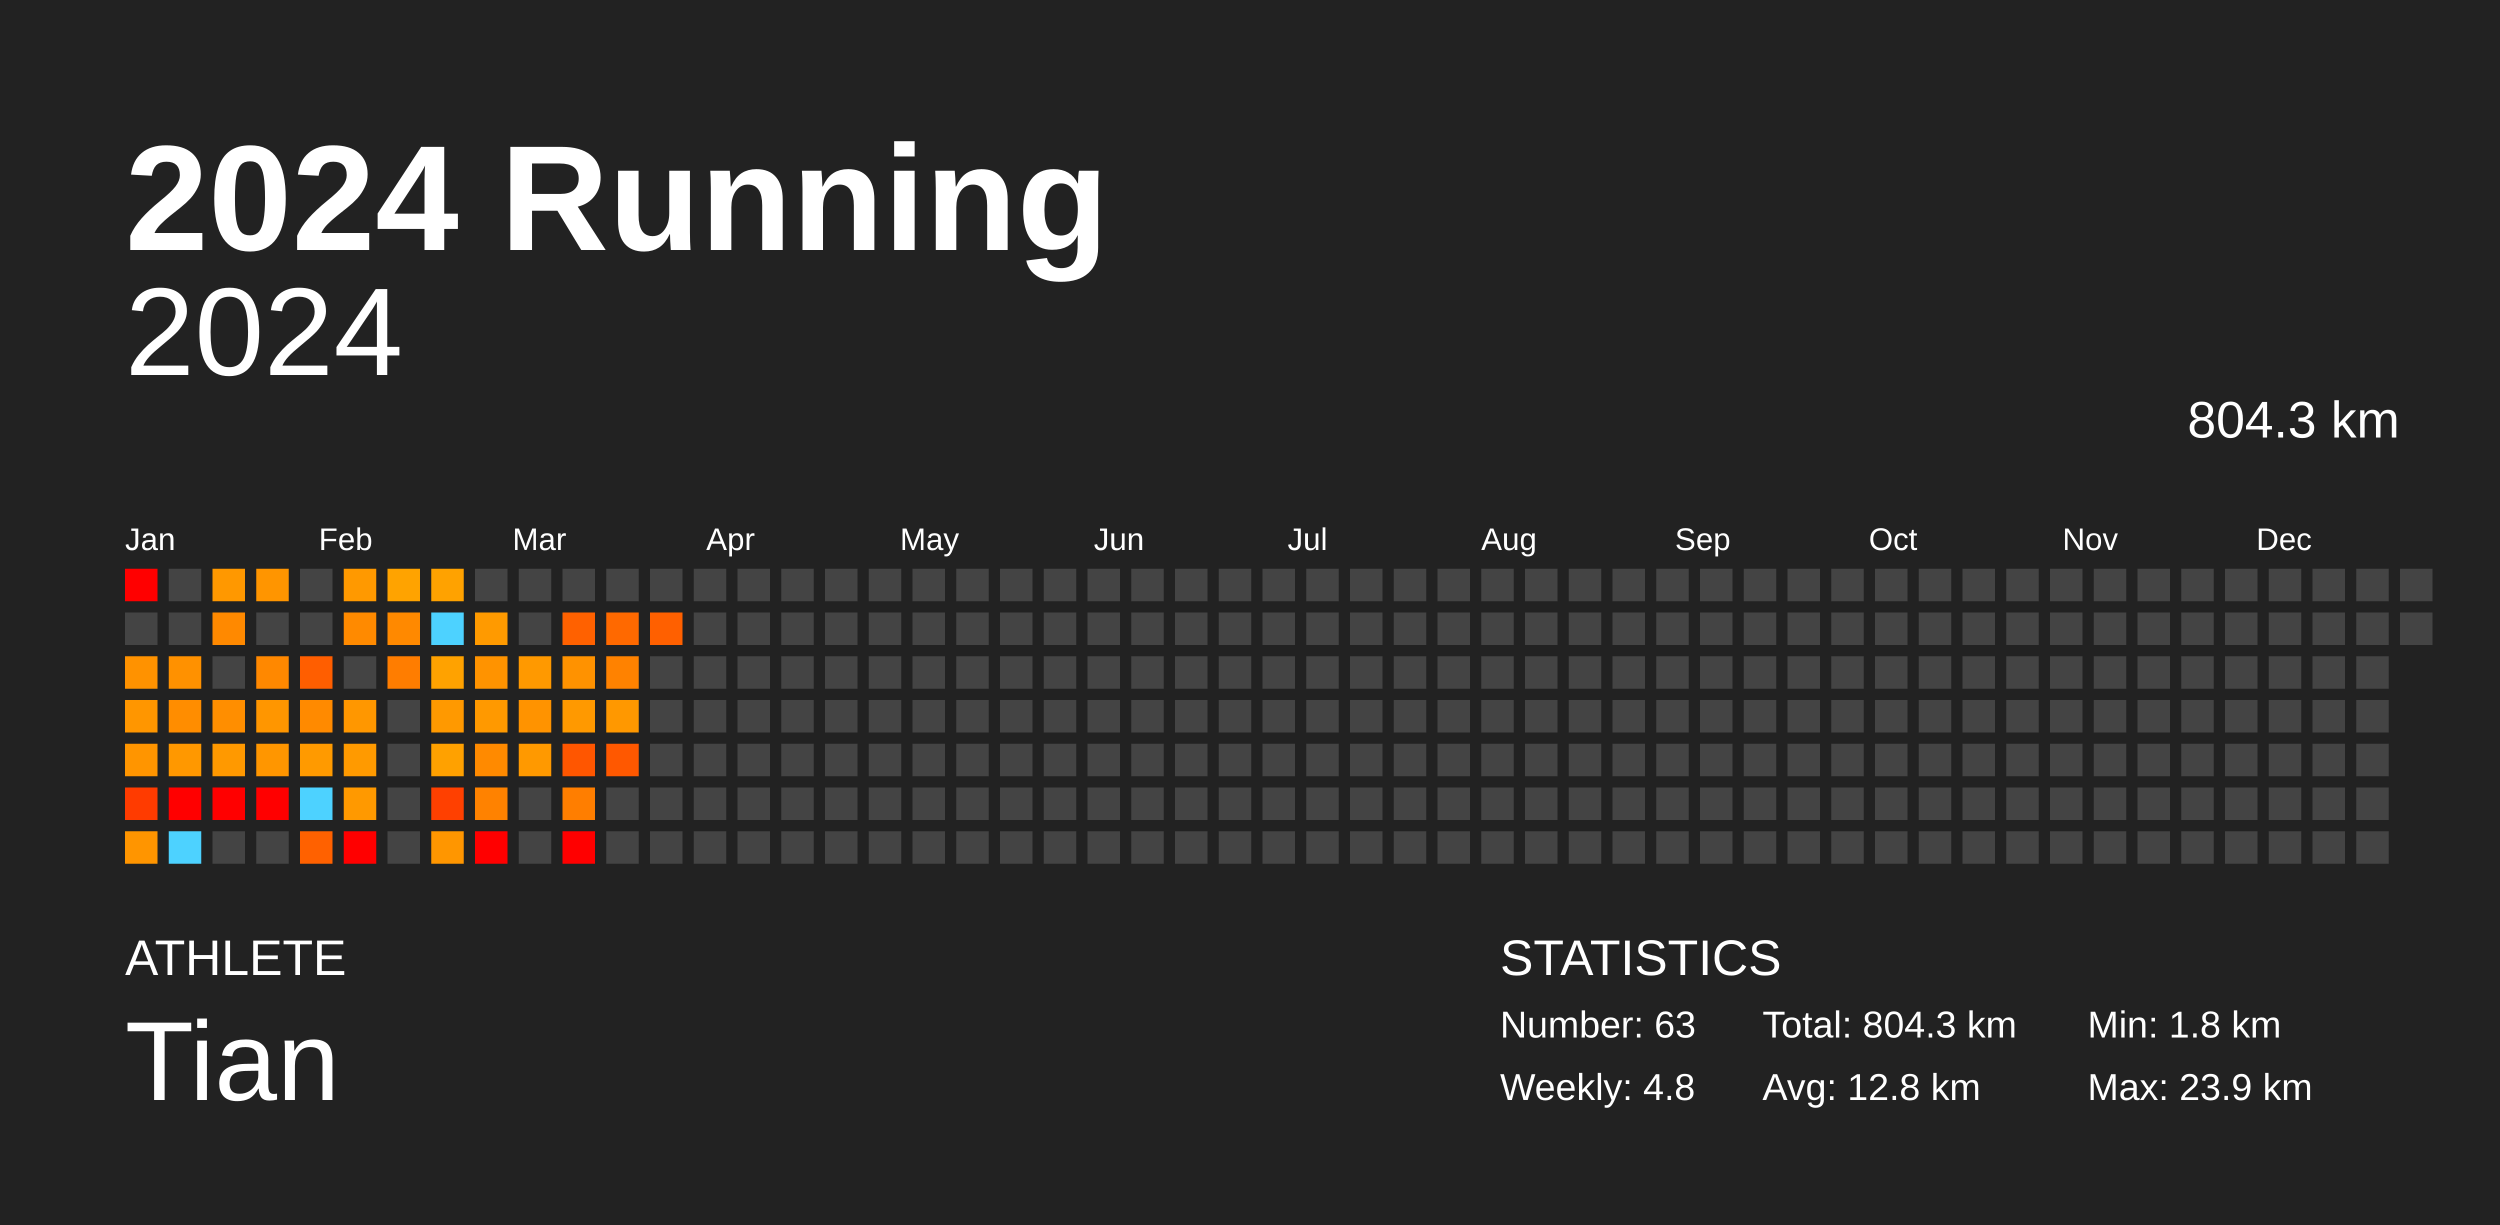
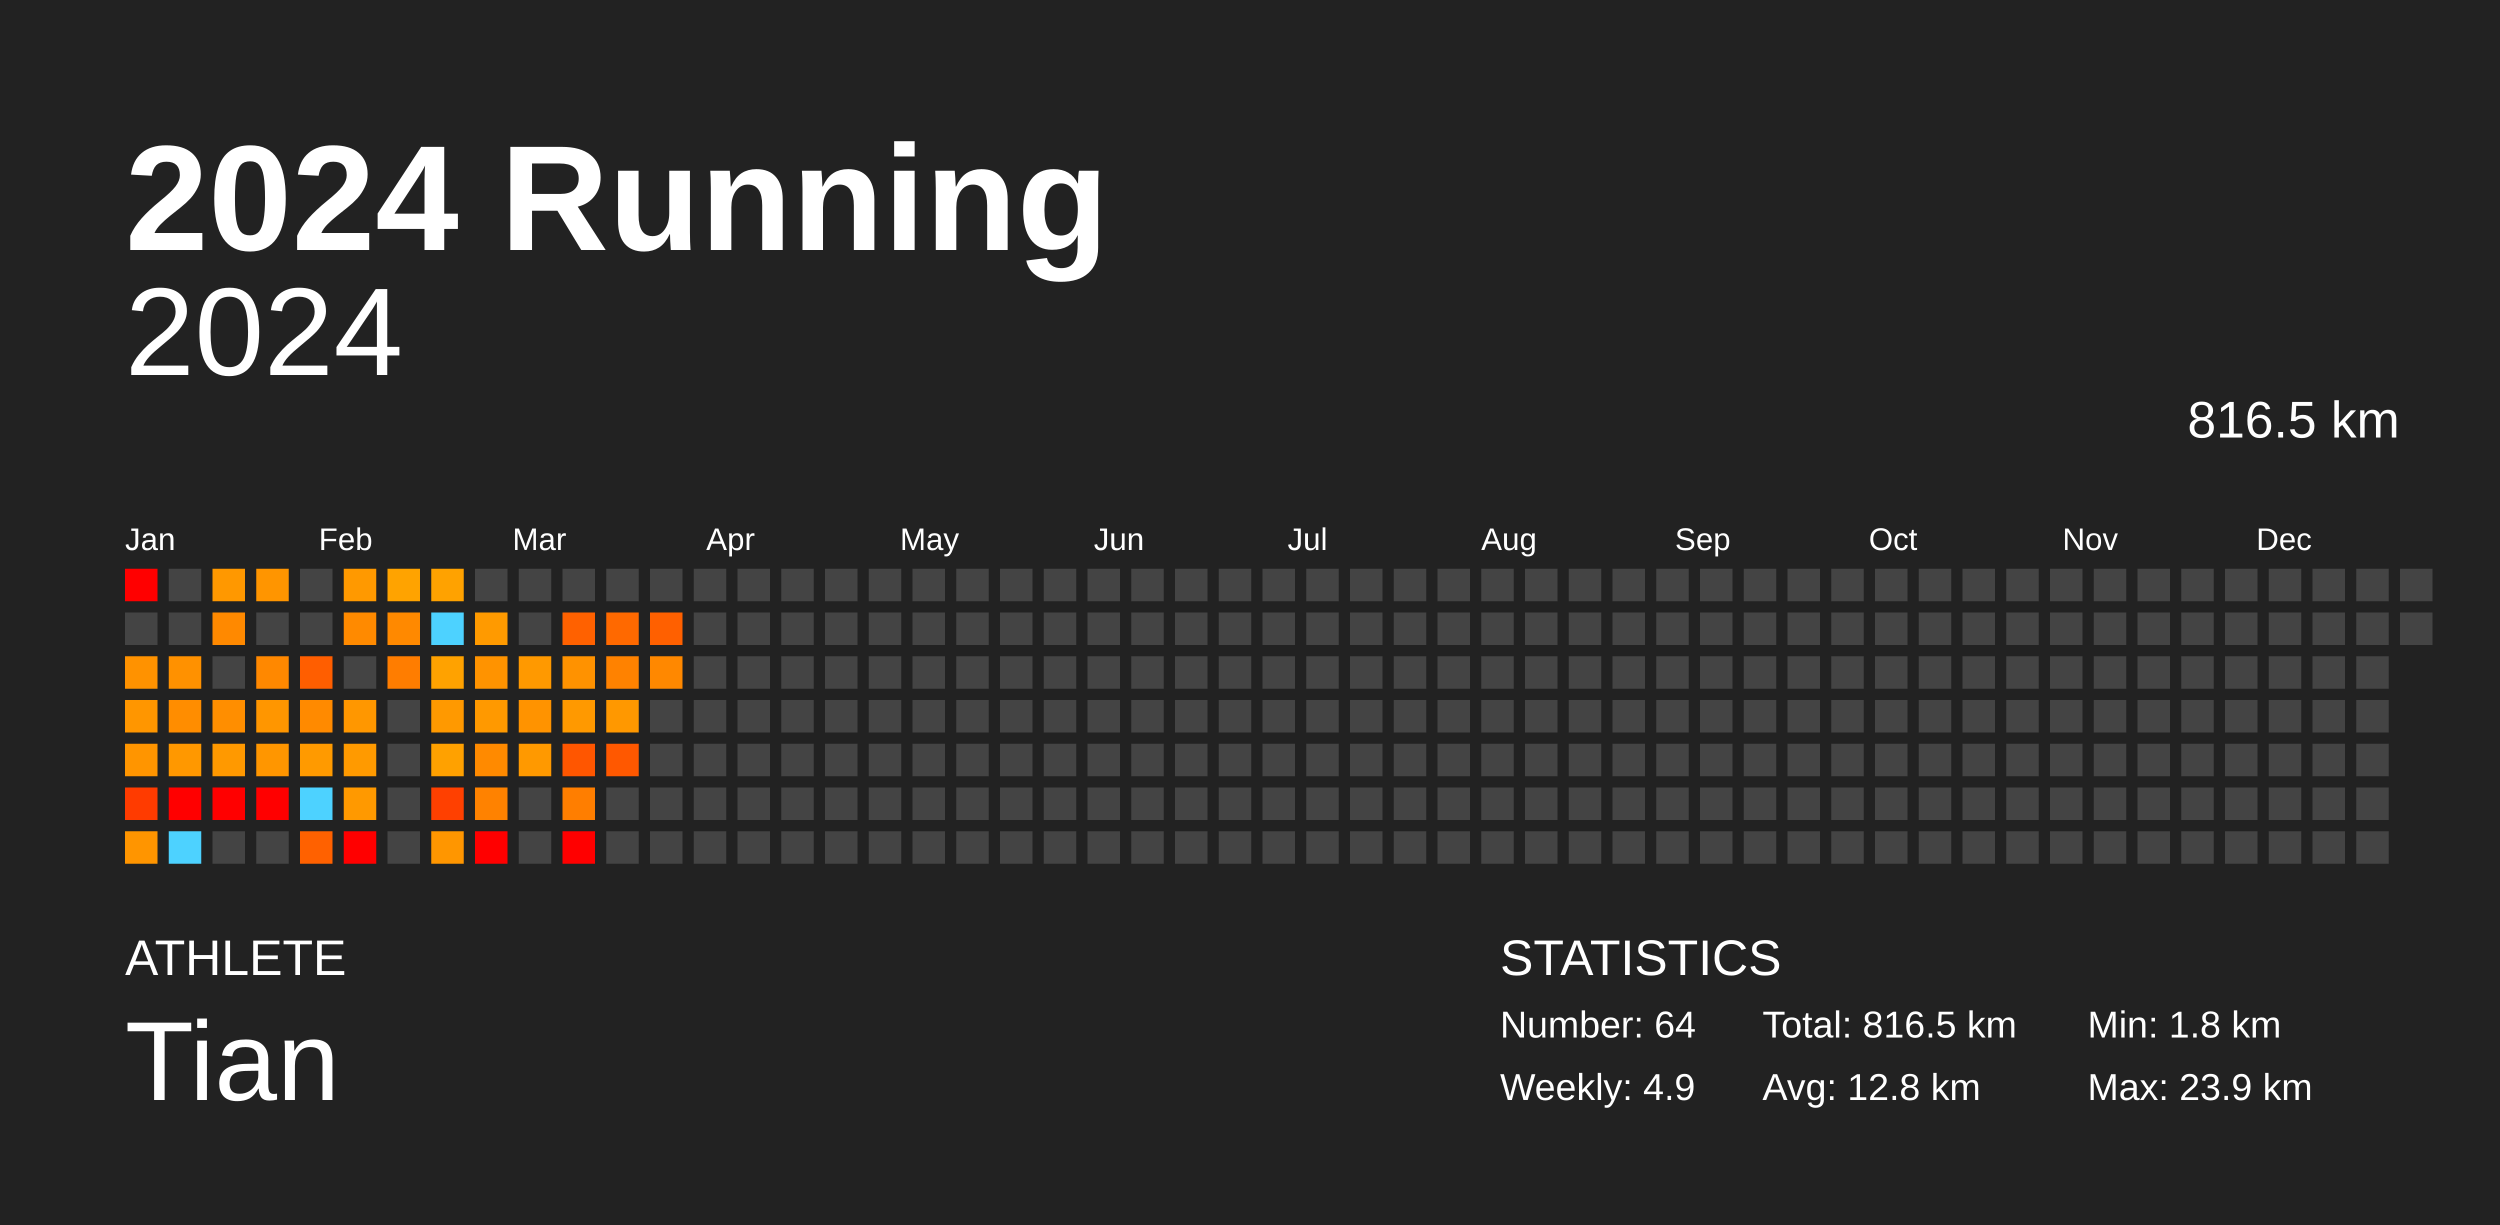
<svg xmlns="http://www.w3.org/2000/svg" baseProfile="full" height="98mm" version="1.1" viewBox="0,0,200,98" width="200mm">
  <defs />
  <rect fill="#222222" height="98" width="200" x="0" y="0" />
  <text fill="#FFFFFF" style="font-size:12px; font-family:Arial; font-weight:bold;" x="10" y="20">2024 Running</text>
  <text fill="#FFFFFF" style="font-size:4px; font-family:Arial" x="10" y="78">ATHLETE</text>
  <text fill="#FFFFFF" style="font-size:9px; font-family:Arial" x="10" y="88">Tian</text>
  <text fill="#FFFFFF" style="font-size:4px; font-family:Arial" x="120" y="78">STATISTICS</text>
-   <text fill="#FFFFFF" style="font-size:3px; font-family:Arial" x="120" y="83">Number: 63</text>
-   <text fill="#FFFFFF" style="font-size:3px; font-family:Arial" x="120" y="88">Weekly: 4.8</text>
-   <text fill="#FFFFFF" style="font-size:3px; font-family:Arial" x="141" y="83">Total: 804.3 km</text>
+   <text fill="#FFFFFF" style="font-size:3px; font-family:Arial" x="120" y="83">Number: 64</text>
+   <text fill="#FFFFFF" style="font-size:3px; font-family:Arial" x="120" y="88">Weekly: 4.9</text>
+   <text fill="#FFFFFF" style="font-size:3px; font-family:Arial" x="141" y="83">Total: 816.5 km</text>
  <text fill="#FFFFFF" style="font-size:3px; font-family:Arial" x="141" y="88">Avg: 12.8 km</text>
  <text fill="#FFFFFF" style="font-size:3px; font-family:Arial" x="167" y="83">Min: 1.8 km</text>
  <text fill="#FFFFFF" style="font-size:3px; font-family:Arial" x="167" y="88">Max: 23.9 km</text>
  <text alignment-baseline="hanging" fill="#FFFFFF" style="font-size:10.0px; font-family:Arial;" x="10" y="30">2024</text>
-   <text alignment-baseline="hanging" fill="#FFFFFF" style="font-size:4.125px; font-family:Arial;" x="175" y="35">804.3 km</text>
+   <text alignment-baseline="hanging" fill="#FFFFFF" style="font-size:4.125px; font-family:Arial;" x="175" y="35">816.5 km</text>
  <text fill="#FFFFFF" style="font-size:2.5px; font-family:Arial" x="10.0" y="44">Jan</text>
  <text fill="#FFFFFF" style="font-size:2.5px; font-family:Arial" x="25.5" y="44">Feb</text>
  <text fill="#FFFFFF" style="font-size:2.5px; font-family:Arial" x="41.0" y="44">Mar</text>
  <text fill="#FFFFFF" style="font-size:2.5px; font-family:Arial" x="56.5" y="44">Apr</text>
  <text fill="#FFFFFF" style="font-size:2.5px; font-family:Arial" x="72.0" y="44">May</text>
  <text fill="#FFFFFF" style="font-size:2.5px; font-family:Arial" x="87.5" y="44">Jun</text>
  <text fill="#FFFFFF" style="font-size:2.5px; font-family:Arial" x="103.0" y="44">Jul</text>
  <text fill="#FFFFFF" style="font-size:2.5px; font-family:Arial" x="118.5" y="44">Aug</text>
  <text fill="#FFFFFF" style="font-size:2.5px; font-family:Arial" x="134.0" y="44">Sep</text>
  <text fill="#FFFFFF" style="font-size:2.5px; font-family:Arial" x="149.5" y="44">Oct</text>
  <text fill="#FFFFFF" style="font-size:2.5px; font-family:Arial" x="165.0" y="44">Nov</text>
  <text fill="#FFFFFF" style="font-size:2.5px; font-family:Arial" x="180.5" y="44">Dec</text>
  <rect fill="red" height="2.6" width="2.6" x="10.0" y="45.5" />
  <rect fill="#444444" height="2.6" width="2.6" x="10.0" y="49.0" />
  <rect fill="#ff9200" height="2.6" width="2.6" x="10.0" y="52.5" />
  <rect fill="#ff9600" height="2.6" width="2.6" x="10.0" y="56.0" />
  <rect fill="#ff9500" height="2.6" width="2.6" x="10.0" y="59.5" />
  <rect fill="#ff3b00" height="2.6" width="2.6" x="10.0" y="63.0" />
  <rect fill="#ff9500" height="2.6" width="2.6" x="10.0" y="66.5" />
  <rect fill="#444444" height="2.6" width="2.6" x="13.5" y="45.5" />
  <rect fill="#444444" height="2.6" width="2.6" x="13.5" y="49.0" />
  <rect fill="#ff9100" height="2.6" width="2.6" x="13.5" y="52.5" />
  <rect fill="#ff8d00" height="2.6" width="2.6" x="13.5" y="56.0" />
  <rect fill="#ff9800" height="2.6" width="2.6" x="13.5" y="59.5" />
  <rect fill="red" height="2.6" width="2.6" x="13.5" y="63.0" />
  <rect fill="#4dd2ff" height="2.6" width="2.6" x="13.5" y="66.5" />
  <rect fill="#ff9800" height="2.6" width="2.6" x="17.0" y="45.5" />
  <rect fill="#ff8900" height="2.6" width="2.6" x="17.0" y="49.0" />
  <rect fill="#444444" height="2.6" width="2.6" x="17.0" y="52.5" />
  <rect fill="#ff8e00" height="2.6" width="2.6" x="17.0" y="56.0" />
  <rect fill="#ff9900" height="2.6" width="2.6" x="17.0" y="59.5" />
  <rect fill="red" height="2.6" width="2.6" x="17.0" y="63.0" />
  <rect fill="#444444" height="2.6" width="2.6" x="17.0" y="66.5" />
  <rect fill="#ff9500" height="2.6" width="2.6" x="20.5" y="45.5" />
  <rect fill="#444444" height="2.6" width="2.6" x="20.5" y="49.0" />
  <rect fill="#ff8800" height="2.6" width="2.6" x="20.5" y="52.5" />
  <rect fill="#ff9600" height="2.6" width="2.6" x="20.5" y="56.0" />
  <rect fill="#ff9600" height="2.6" width="2.6" x="20.5" y="59.5" />
  <rect fill="red" height="2.6" width="2.6" x="20.5" y="63.0" />
  <rect fill="#444444" height="2.6" width="2.6" x="20.5" y="66.5" />
  <rect fill="#444444" height="2.6" width="2.6" x="24.0" y="45.5" />
  <rect fill="#444444" height="2.6" width="2.6" x="24.0" y="49.0" />
  <rect fill="#ff5e00" height="2.6" width="2.6" x="24.0" y="52.5" />
  <rect fill="#ff8a00" height="2.6" width="2.6" x="24.0" y="56.0" />
  <rect fill="#ff9a00" height="2.6" width="2.6" x="24.0" y="59.5" />
  <rect fill="#4dd2ff" height="2.6" width="2.6" x="24.0" y="63.0" />
  <rect fill="#ff6100" height="2.6" width="2.6" x="24.0" y="66.5" />
  <rect fill="#ff9900" height="2.6" width="2.6" x="27.5" y="45.5" />
  <rect fill="#ff8a00" height="2.6" width="2.6" x="27.5" y="49.0" />
  <rect fill="#444444" height="2.6" width="2.6" x="27.5" y="52.5" />
  <rect fill="#ff9700" height="2.6" width="2.6" x="27.5" y="56.0" />
  <rect fill="#ff9a00" height="2.6" width="2.6" x="27.5" y="59.5" />
  <rect fill="#ff9900" height="2.6" width="2.6" x="27.5" y="63.0" />
  <rect fill="red" height="2.6" width="2.6" x="27.5" y="66.5" />
  <rect fill="#ffa300" height="2.6" width="2.6" x="31.0" y="45.5" />
  <rect fill="#ff8900" height="2.6" width="2.6" x="31.0" y="49.0" />
  <rect fill="#ff7d00" height="2.6" width="2.6" x="31.0" y="52.5" />
  <rect fill="#444444" height="2.6" width="2.6" x="31.0" y="56.0" />
  <rect fill="#444444" height="2.6" width="2.6" x="31.0" y="59.5" />
  <rect fill="#444444" height="2.6" width="2.6" x="31.0" y="63.0" />
  <rect fill="#444444" height="2.6" width="2.6" x="31.0" y="66.5" />
  <rect fill="#ffa200" height="2.6" width="2.6" x="34.5" y="45.5" />
  <rect fill="#4dd2ff" height="2.6" width="2.6" x="34.5" y="49.0" />
  <rect fill="#ffa200" height="2.6" width="2.6" x="34.5" y="52.5" />
  <rect fill="#ff9900" height="2.6" width="2.6" x="34.5" y="56.0" />
  <rect fill="#ffa100" height="2.6" width="2.6" x="34.5" y="59.5" />
  <rect fill="#ff4000" height="2.6" width="2.6" x="34.5" y="63.0" />
  <rect fill="#ff9600" height="2.6" width="2.6" x="34.5" y="66.5" />
  <rect fill="#444444" height="2.6" width="2.6" x="38.0" y="45.5" />
  <rect fill="#ff9a00" height="2.6" width="2.6" x="38.0" y="49.0" />
  <rect fill="#ff9300" height="2.6" width="2.6" x="38.0" y="52.5" />
  <rect fill="#ff9900" height="2.6" width="2.6" x="38.0" y="56.0" />
  <rect fill="#ff8a00" height="2.6" width="2.6" x="38.0" y="59.5" />
  <rect fill="#ff8200" height="2.6" width="2.6" x="38.0" y="63.0" />
  <rect fill="red" height="2.6" width="2.6" x="38.0" y="66.5" />
  <rect fill="#444444" height="2.6" width="2.6" x="41.5" y="45.5" />
  <rect fill="#444444" height="2.6" width="2.6" x="41.5" y="49.0" />
  <rect fill="#ff9900" height="2.6" width="2.6" x="41.5" y="52.5" />
  <rect fill="#ff9300" height="2.6" width="2.6" x="41.5" y="56.0" />
  <rect fill="#ff9900" height="2.6" width="2.6" x="41.5" y="59.5" />
  <rect fill="#444444" height="2.6" width="2.6" x="41.5" y="63.0" />
  <rect fill="#444444" height="2.6" width="2.6" x="41.5" y="66.5" />
  <rect fill="#444444" height="2.6" width="2.6" x="45.0" y="45.5" />
  <rect fill="#ff6100" height="2.6" width="2.6" x="45.0" y="49.0" />
  <rect fill="#ff9200" height="2.6" width="2.6" x="45.0" y="52.5" />
  <rect fill="#ff9900" height="2.6" width="2.6" x="45.0" y="56.0" />
  <rect fill="#ff5600" height="2.6" width="2.6" x="45.0" y="59.5" />
  <rect fill="#ff7e00" height="2.6" width="2.6" x="45.0" y="63.0" />
  <rect fill="red" height="2.6" width="2.6" x="45.0" y="66.5" />
  <rect fill="#444444" height="2.6" width="2.6" x="48.5" y="45.5" />
  <rect fill="#ff6900" height="2.6" width="2.6" x="48.5" y="49.0" />
  <rect fill="#ff8200" height="2.6" width="2.6" x="48.5" y="52.5" />
  <rect fill="#ff9800" height="2.6" width="2.6" x="48.5" y="56.0" />
  <rect fill="#ff5800" height="2.6" width="2.6" x="48.5" y="59.5" />
  <rect fill="#444444" height="2.6" width="2.6" x="48.5" y="63.0" />
  <rect fill="#444444" height="2.6" width="2.6" x="48.5" y="66.5" />
  <rect fill="#444444" height="2.6" width="2.6" x="52.0" y="45.5" />
  <rect fill="#ff6000" height="2.6" width="2.6" x="52.0" y="49.0" />
-   <rect fill="#444444" height="2.6" width="2.6" x="52.0" y="52.5" />
+   <rect fill="#ff8800" height="2.6" width="2.6" x="52.0" y="52.5" />
  <rect fill="#444444" height="2.6" width="2.6" x="52.0" y="56.0" />
  <rect fill="#444444" height="2.6" width="2.6" x="52.0" y="59.5" />
  <rect fill="#444444" height="2.6" width="2.6" x="52.0" y="63.0" />
  <rect fill="#444444" height="2.6" width="2.6" x="52.0" y="66.5" />
  <rect fill="#444444" height="2.6" width="2.6" x="55.5" y="45.5" />
  <rect fill="#444444" height="2.6" width="2.6" x="55.5" y="49.0" />
  <rect fill="#444444" height="2.6" width="2.6" x="55.5" y="52.5" />
  <rect fill="#444444" height="2.6" width="2.6" x="55.5" y="56.0" />
  <rect fill="#444444" height="2.6" width="2.6" x="55.5" y="59.5" />
  <rect fill="#444444" height="2.6" width="2.6" x="55.5" y="63.0" />
  <rect fill="#444444" height="2.6" width="2.6" x="55.5" y="66.5" />
  <rect fill="#444444" height="2.6" width="2.6" x="59.0" y="45.5" />
  <rect fill="#444444" height="2.6" width="2.6" x="59.0" y="49.0" />
  <rect fill="#444444" height="2.6" width="2.6" x="59.0" y="52.5" />
  <rect fill="#444444" height="2.6" width="2.6" x="59.0" y="56.0" />
  <rect fill="#444444" height="2.6" width="2.6" x="59.0" y="59.5" />
  <rect fill="#444444" height="2.6" width="2.6" x="59.0" y="63.0" />
  <rect fill="#444444" height="2.6" width="2.6" x="59.0" y="66.5" />
  <rect fill="#444444" height="2.6" width="2.6" x="62.5" y="45.5" />
  <rect fill="#444444" height="2.6" width="2.6" x="62.5" y="49.0" />
  <rect fill="#444444" height="2.6" width="2.6" x="62.5" y="52.5" />
  <rect fill="#444444" height="2.6" width="2.6" x="62.5" y="56.0" />
  <rect fill="#444444" height="2.6" width="2.6" x="62.5" y="59.5" />
  <rect fill="#444444" height="2.6" width="2.6" x="62.5" y="63.0" />
  <rect fill="#444444" height="2.6" width="2.6" x="62.5" y="66.5" />
  <rect fill="#444444" height="2.6" width="2.6" x="66.0" y="45.5" />
  <rect fill="#444444" height="2.6" width="2.6" x="66.0" y="49.0" />
  <rect fill="#444444" height="2.6" width="2.6" x="66.0" y="52.5" />
  <rect fill="#444444" height="2.6" width="2.6" x="66.0" y="56.0" />
  <rect fill="#444444" height="2.6" width="2.6" x="66.0" y="59.5" />
  <rect fill="#444444" height="2.6" width="2.6" x="66.0" y="63.0" />
  <rect fill="#444444" height="2.6" width="2.6" x="66.0" y="66.5" />
  <rect fill="#444444" height="2.6" width="2.6" x="69.5" y="45.5" />
  <rect fill="#444444" height="2.6" width="2.6" x="69.5" y="49.0" />
  <rect fill="#444444" height="2.6" width="2.6" x="69.5" y="52.5" />
  <rect fill="#444444" height="2.6" width="2.6" x="69.5" y="56.0" />
  <rect fill="#444444" height="2.6" width="2.6" x="69.5" y="59.5" />
  <rect fill="#444444" height="2.6" width="2.6" x="69.5" y="63.0" />
  <rect fill="#444444" height="2.6" width="2.6" x="69.5" y="66.5" />
  <rect fill="#444444" height="2.6" width="2.6" x="73.0" y="45.5" />
  <rect fill="#444444" height="2.6" width="2.6" x="73.0" y="49.0" />
  <rect fill="#444444" height="2.6" width="2.6" x="73.0" y="52.5" />
  <rect fill="#444444" height="2.6" width="2.6" x="73.0" y="56.0" />
  <rect fill="#444444" height="2.6" width="2.6" x="73.0" y="59.5" />
  <rect fill="#444444" height="2.6" width="2.6" x="73.0" y="63.0" />
  <rect fill="#444444" height="2.6" width="2.6" x="73.0" y="66.5" />
  <rect fill="#444444" height="2.6" width="2.6" x="76.5" y="45.5" />
  <rect fill="#444444" height="2.6" width="2.6" x="76.5" y="49.0" />
  <rect fill="#444444" height="2.6" width="2.6" x="76.5" y="52.5" />
  <rect fill="#444444" height="2.6" width="2.6" x="76.5" y="56.0" />
  <rect fill="#444444" height="2.6" width="2.6" x="76.5" y="59.5" />
  <rect fill="#444444" height="2.6" width="2.6" x="76.5" y="63.0" />
  <rect fill="#444444" height="2.6" width="2.6" x="76.5" y="66.5" />
  <rect fill="#444444" height="2.6" width="2.6" x="80.0" y="45.5" />
  <rect fill="#444444" height="2.6" width="2.6" x="80.0" y="49.0" />
  <rect fill="#444444" height="2.6" width="2.6" x="80.0" y="52.5" />
  <rect fill="#444444" height="2.6" width="2.6" x="80.0" y="56.0" />
  <rect fill="#444444" height="2.6" width="2.6" x="80.0" y="59.5" />
  <rect fill="#444444" height="2.6" width="2.6" x="80.0" y="63.0" />
  <rect fill="#444444" height="2.6" width="2.6" x="80.0" y="66.5" />
  <rect fill="#444444" height="2.6" width="2.6" x="83.5" y="45.5" />
  <rect fill="#444444" height="2.6" width="2.6" x="83.5" y="49.0" />
  <rect fill="#444444" height="2.6" width="2.6" x="83.5" y="52.5" />
  <rect fill="#444444" height="2.6" width="2.6" x="83.5" y="56.0" />
  <rect fill="#444444" height="2.6" width="2.6" x="83.5" y="59.5" />
  <rect fill="#444444" height="2.6" width="2.6" x="83.5" y="63.0" />
  <rect fill="#444444" height="2.6" width="2.6" x="83.5" y="66.5" />
  <rect fill="#444444" height="2.6" width="2.6" x="87.0" y="45.5" />
  <rect fill="#444444" height="2.6" width="2.6" x="87.0" y="49.0" />
  <rect fill="#444444" height="2.6" width="2.6" x="87.0" y="52.5" />
  <rect fill="#444444" height="2.6" width="2.6" x="87.0" y="56.0" />
  <rect fill="#444444" height="2.6" width="2.6" x="87.0" y="59.5" />
  <rect fill="#444444" height="2.6" width="2.6" x="87.0" y="63.0" />
  <rect fill="#444444" height="2.6" width="2.6" x="87.0" y="66.5" />
  <rect fill="#444444" height="2.6" width="2.6" x="90.5" y="45.5" />
  <rect fill="#444444" height="2.6" width="2.6" x="90.5" y="49.0" />
  <rect fill="#444444" height="2.6" width="2.6" x="90.5" y="52.5" />
  <rect fill="#444444" height="2.6" width="2.6" x="90.5" y="56.0" />
  <rect fill="#444444" height="2.6" width="2.6" x="90.5" y="59.5" />
  <rect fill="#444444" height="2.6" width="2.6" x="90.5" y="63.0" />
  <rect fill="#444444" height="2.6" width="2.6" x="90.5" y="66.5" />
  <rect fill="#444444" height="2.6" width="2.6" x="94.0" y="45.5" />
  <rect fill="#444444" height="2.6" width="2.6" x="94.0" y="49.0" />
  <rect fill="#444444" height="2.6" width="2.6" x="94.0" y="52.5" />
  <rect fill="#444444" height="2.6" width="2.6" x="94.0" y="56.0" />
  <rect fill="#444444" height="2.6" width="2.6" x="94.0" y="59.5" />
  <rect fill="#444444" height="2.6" width="2.6" x="94.0" y="63.0" />
  <rect fill="#444444" height="2.6" width="2.6" x="94.0" y="66.5" />
  <rect fill="#444444" height="2.6" width="2.6" x="97.5" y="45.5" />
  <rect fill="#444444" height="2.6" width="2.6" x="97.5" y="49.0" />
  <rect fill="#444444" height="2.6" width="2.6" x="97.5" y="52.5" />
  <rect fill="#444444" height="2.6" width="2.6" x="97.5" y="56.0" />
  <rect fill="#444444" height="2.6" width="2.6" x="97.5" y="59.5" />
  <rect fill="#444444" height="2.6" width="2.6" x="97.5" y="63.0" />
  <rect fill="#444444" height="2.6" width="2.6" x="97.5" y="66.5" />
  <rect fill="#444444" height="2.6" width="2.6" x="101.0" y="45.5" />
  <rect fill="#444444" height="2.6" width="2.6" x="101.0" y="49.0" />
  <rect fill="#444444" height="2.6" width="2.6" x="101.0" y="52.5" />
  <rect fill="#444444" height="2.6" width="2.6" x="101.0" y="56.0" />
  <rect fill="#444444" height="2.6" width="2.6" x="101.0" y="59.5" />
  <rect fill="#444444" height="2.6" width="2.6" x="101.0" y="63.0" />
  <rect fill="#444444" height="2.6" width="2.6" x="101.0" y="66.5" />
  <rect fill="#444444" height="2.6" width="2.6" x="104.5" y="45.5" />
  <rect fill="#444444" height="2.6" width="2.6" x="104.5" y="49.0" />
  <rect fill="#444444" height="2.6" width="2.6" x="104.5" y="52.5" />
  <rect fill="#444444" height="2.6" width="2.6" x="104.5" y="56.0" />
  <rect fill="#444444" height="2.6" width="2.6" x="104.5" y="59.5" />
  <rect fill="#444444" height="2.6" width="2.6" x="104.5" y="63.0" />
  <rect fill="#444444" height="2.6" width="2.6" x="104.5" y="66.5" />
  <rect fill="#444444" height="2.6" width="2.6" x="108.0" y="45.5" />
  <rect fill="#444444" height="2.6" width="2.6" x="108.0" y="49.0" />
  <rect fill="#444444" height="2.6" width="2.6" x="108.0" y="52.5" />
  <rect fill="#444444" height="2.6" width="2.6" x="108.0" y="56.0" />
  <rect fill="#444444" height="2.6" width="2.6" x="108.0" y="59.5" />
  <rect fill="#444444" height="2.6" width="2.6" x="108.0" y="63.0" />
  <rect fill="#444444" height="2.6" width="2.6" x="108.0" y="66.5" />
  <rect fill="#444444" height="2.6" width="2.6" x="111.5" y="45.5" />
  <rect fill="#444444" height="2.6" width="2.6" x="111.5" y="49.0" />
  <rect fill="#444444" height="2.6" width="2.6" x="111.5" y="52.5" />
  <rect fill="#444444" height="2.6" width="2.6" x="111.5" y="56.0" />
  <rect fill="#444444" height="2.6" width="2.6" x="111.5" y="59.5" />
  <rect fill="#444444" height="2.6" width="2.6" x="111.5" y="63.0" />
  <rect fill="#444444" height="2.6" width="2.6" x="111.5" y="66.5" />
  <rect fill="#444444" height="2.6" width="2.6" x="115.0" y="45.5" />
  <rect fill="#444444" height="2.6" width="2.6" x="115.0" y="49.0" />
  <rect fill="#444444" height="2.6" width="2.6" x="115.0" y="52.5" />
  <rect fill="#444444" height="2.6" width="2.6" x="115.0" y="56.0" />
  <rect fill="#444444" height="2.6" width="2.6" x="115.0" y="59.5" />
  <rect fill="#444444" height="2.6" width="2.6" x="115.0" y="63.0" />
  <rect fill="#444444" height="2.6" width="2.6" x="115.0" y="66.5" />
  <rect fill="#444444" height="2.6" width="2.6" x="118.5" y="45.5" />
  <rect fill="#444444" height="2.6" width="2.6" x="118.5" y="49.0" />
  <rect fill="#444444" height="2.6" width="2.6" x="118.5" y="52.5" />
  <rect fill="#444444" height="2.6" width="2.6" x="118.5" y="56.0" />
  <rect fill="#444444" height="2.6" width="2.6" x="118.5" y="59.5" />
  <rect fill="#444444" height="2.6" width="2.6" x="118.5" y="63.0" />
  <rect fill="#444444" height="2.6" width="2.6" x="118.5" y="66.5" />
  <rect fill="#444444" height="2.6" width="2.6" x="122.0" y="45.5" />
  <rect fill="#444444" height="2.6" width="2.6" x="122.0" y="49.0" />
  <rect fill="#444444" height="2.6" width="2.6" x="122.0" y="52.5" />
  <rect fill="#444444" height="2.6" width="2.6" x="122.0" y="56.0" />
  <rect fill="#444444" height="2.6" width="2.6" x="122.0" y="59.5" />
  <rect fill="#444444" height="2.6" width="2.6" x="122.0" y="63.0" />
  <rect fill="#444444" height="2.6" width="2.6" x="122.0" y="66.5" />
  <rect fill="#444444" height="2.6" width="2.6" x="125.5" y="45.5" />
  <rect fill="#444444" height="2.6" width="2.6" x="125.5" y="49.0" />
  <rect fill="#444444" height="2.6" width="2.6" x="125.5" y="52.5" />
  <rect fill="#444444" height="2.6" width="2.6" x="125.5" y="56.0" />
  <rect fill="#444444" height="2.6" width="2.6" x="125.5" y="59.5" />
  <rect fill="#444444" height="2.6" width="2.6" x="125.5" y="63.0" />
  <rect fill="#444444" height="2.6" width="2.6" x="125.5" y="66.5" />
  <rect fill="#444444" height="2.6" width="2.6" x="129.0" y="45.5" />
  <rect fill="#444444" height="2.6" width="2.6" x="129.0" y="49.0" />
  <rect fill="#444444" height="2.6" width="2.6" x="129.0" y="52.5" />
  <rect fill="#444444" height="2.6" width="2.6" x="129.0" y="56.0" />
  <rect fill="#444444" height="2.6" width="2.6" x="129.0" y="59.5" />
  <rect fill="#444444" height="2.6" width="2.6" x="129.0" y="63.0" />
  <rect fill="#444444" height="2.6" width="2.6" x="129.0" y="66.5" />
  <rect fill="#444444" height="2.6" width="2.6" x="132.5" y="45.5" />
  <rect fill="#444444" height="2.6" width="2.6" x="132.5" y="49.0" />
  <rect fill="#444444" height="2.6" width="2.6" x="132.5" y="52.5" />
  <rect fill="#444444" height="2.6" width="2.6" x="132.5" y="56.0" />
  <rect fill="#444444" height="2.6" width="2.6" x="132.5" y="59.5" />
  <rect fill="#444444" height="2.6" width="2.6" x="132.5" y="63.0" />
  <rect fill="#444444" height="2.6" width="2.6" x="132.5" y="66.5" />
  <rect fill="#444444" height="2.6" width="2.6" x="136.0" y="45.5" />
  <rect fill="#444444" height="2.6" width="2.6" x="136.0" y="49.0" />
  <rect fill="#444444" height="2.6" width="2.6" x="136.0" y="52.5" />
  <rect fill="#444444" height="2.6" width="2.6" x="136.0" y="56.0" />
  <rect fill="#444444" height="2.6" width="2.6" x="136.0" y="59.5" />
  <rect fill="#444444" height="2.6" width="2.6" x="136.0" y="63.0" />
  <rect fill="#444444" height="2.6" width="2.6" x="136.0" y="66.5" />
  <rect fill="#444444" height="2.6" width="2.6" x="139.5" y="45.5" />
  <rect fill="#444444" height="2.6" width="2.6" x="139.5" y="49.0" />
  <rect fill="#444444" height="2.6" width="2.6" x="139.5" y="52.5" />
  <rect fill="#444444" height="2.6" width="2.6" x="139.5" y="56.0" />
  <rect fill="#444444" height="2.6" width="2.6" x="139.5" y="59.5" />
  <rect fill="#444444" height="2.6" width="2.6" x="139.5" y="63.0" />
  <rect fill="#444444" height="2.6" width="2.6" x="139.5" y="66.5" />
  <rect fill="#444444" height="2.6" width="2.6" x="143.0" y="45.5" />
  <rect fill="#444444" height="2.6" width="2.6" x="143.0" y="49.0" />
  <rect fill="#444444" height="2.6" width="2.6" x="143.0" y="52.5" />
  <rect fill="#444444" height="2.6" width="2.6" x="143.0" y="56.0" />
  <rect fill="#444444" height="2.6" width="2.6" x="143.0" y="59.5" />
  <rect fill="#444444" height="2.6" width="2.6" x="143.0" y="63.0" />
  <rect fill="#444444" height="2.6" width="2.6" x="143.0" y="66.5" />
  <rect fill="#444444" height="2.6" width="2.6" x="146.5" y="45.5" />
  <rect fill="#444444" height="2.6" width="2.6" x="146.5" y="49.0" />
  <rect fill="#444444" height="2.6" width="2.6" x="146.5" y="52.5" />
  <rect fill="#444444" height="2.6" width="2.6" x="146.5" y="56.0" />
  <rect fill="#444444" height="2.6" width="2.6" x="146.5" y="59.5" />
  <rect fill="#444444" height="2.6" width="2.6" x="146.5" y="63.0" />
  <rect fill="#444444" height="2.6" width="2.6" x="146.5" y="66.5" />
  <rect fill="#444444" height="2.6" width="2.6" x="150.0" y="45.5" />
  <rect fill="#444444" height="2.6" width="2.6" x="150.0" y="49.0" />
  <rect fill="#444444" height="2.6" width="2.6" x="150.0" y="52.5" />
  <rect fill="#444444" height="2.6" width="2.6" x="150.0" y="56.0" />
  <rect fill="#444444" height="2.6" width="2.6" x="150.0" y="59.5" />
  <rect fill="#444444" height="2.6" width="2.6" x="150.0" y="63.0" />
  <rect fill="#444444" height="2.6" width="2.6" x="150.0" y="66.5" />
  <rect fill="#444444" height="2.6" width="2.6" x="153.5" y="45.5" />
  <rect fill="#444444" height="2.6" width="2.6" x="153.5" y="49.0" />
  <rect fill="#444444" height="2.6" width="2.6" x="153.5" y="52.5" />
  <rect fill="#444444" height="2.6" width="2.6" x="153.5" y="56.0" />
  <rect fill="#444444" height="2.6" width="2.6" x="153.5" y="59.5" />
  <rect fill="#444444" height="2.6" width="2.6" x="153.5" y="63.0" />
  <rect fill="#444444" height="2.6" width="2.6" x="153.5" y="66.5" />
  <rect fill="#444444" height="2.6" width="2.6" x="157.0" y="45.5" />
  <rect fill="#444444" height="2.6" width="2.6" x="157.0" y="49.0" />
  <rect fill="#444444" height="2.6" width="2.6" x="157.0" y="52.5" />
  <rect fill="#444444" height="2.6" width="2.6" x="157.0" y="56.0" />
  <rect fill="#444444" height="2.6" width="2.6" x="157.0" y="59.5" />
  <rect fill="#444444" height="2.6" width="2.6" x="157.0" y="63.0" />
  <rect fill="#444444" height="2.6" width="2.6" x="157.0" y="66.5" />
  <rect fill="#444444" height="2.6" width="2.6" x="160.5" y="45.5" />
  <rect fill="#444444" height="2.6" width="2.6" x="160.5" y="49.0" />
  <rect fill="#444444" height="2.6" width="2.6" x="160.5" y="52.5" />
  <rect fill="#444444" height="2.6" width="2.6" x="160.5" y="56.0" />
  <rect fill="#444444" height="2.6" width="2.6" x="160.5" y="59.5" />
  <rect fill="#444444" height="2.6" width="2.6" x="160.5" y="63.0" />
  <rect fill="#444444" height="2.6" width="2.6" x="160.5" y="66.5" />
  <rect fill="#444444" height="2.6" width="2.6" x="164.0" y="45.5" />
  <rect fill="#444444" height="2.6" width="2.6" x="164.0" y="49.0" />
  <rect fill="#444444" height="2.6" width="2.6" x="164.0" y="52.5" />
  <rect fill="#444444" height="2.6" width="2.6" x="164.0" y="56.0" />
  <rect fill="#444444" height="2.6" width="2.6" x="164.0" y="59.5" />
  <rect fill="#444444" height="2.6" width="2.6" x="164.0" y="63.0" />
  <rect fill="#444444" height="2.6" width="2.6" x="164.0" y="66.5" />
  <rect fill="#444444" height="2.6" width="2.6" x="167.5" y="45.5" />
  <rect fill="#444444" height="2.6" width="2.6" x="167.5" y="49.0" />
  <rect fill="#444444" height="2.6" width="2.6" x="167.5" y="52.5" />
  <rect fill="#444444" height="2.6" width="2.6" x="167.5" y="56.0" />
  <rect fill="#444444" height="2.6" width="2.6" x="167.5" y="59.5" />
  <rect fill="#444444" height="2.6" width="2.6" x="167.5" y="63.0" />
  <rect fill="#444444" height="2.6" width="2.6" x="167.5" y="66.5" />
  <rect fill="#444444" height="2.6" width="2.6" x="171.0" y="45.5" />
  <rect fill="#444444" height="2.6" width="2.6" x="171.0" y="49.0" />
  <rect fill="#444444" height="2.6" width="2.6" x="171.0" y="52.5" />
  <rect fill="#444444" height="2.6" width="2.6" x="171.0" y="56.0" />
  <rect fill="#444444" height="2.6" width="2.6" x="171.0" y="59.5" />
  <rect fill="#444444" height="2.6" width="2.6" x="171.0" y="63.0" />
  <rect fill="#444444" height="2.6" width="2.6" x="171.0" y="66.5" />
  <rect fill="#444444" height="2.6" width="2.6" x="174.5" y="45.5" />
  <rect fill="#444444" height="2.6" width="2.6" x="174.5" y="49.0" />
  <rect fill="#444444" height="2.6" width="2.6" x="174.5" y="52.5" />
  <rect fill="#444444" height="2.6" width="2.6" x="174.5" y="56.0" />
  <rect fill="#444444" height="2.6" width="2.6" x="174.5" y="59.5" />
  <rect fill="#444444" height="2.6" width="2.6" x="174.5" y="63.0" />
  <rect fill="#444444" height="2.6" width="2.6" x="174.5" y="66.5" />
  <rect fill="#444444" height="2.6" width="2.6" x="178.0" y="45.5" />
  <rect fill="#444444" height="2.6" width="2.6" x="178.0" y="49.0" />
  <rect fill="#444444" height="2.6" width="2.6" x="178.0" y="52.5" />
  <rect fill="#444444" height="2.6" width="2.6" x="178.0" y="56.0" />
  <rect fill="#444444" height="2.6" width="2.6" x="178.0" y="59.5" />
  <rect fill="#444444" height="2.6" width="2.6" x="178.0" y="63.0" />
  <rect fill="#444444" height="2.6" width="2.6" x="178.0" y="66.5" />
  <rect fill="#444444" height="2.6" width="2.6" x="181.5" y="45.5" />
  <rect fill="#444444" height="2.6" width="2.6" x="181.5" y="49.0" />
  <rect fill="#444444" height="2.6" width="2.6" x="181.5" y="52.5" />
  <rect fill="#444444" height="2.6" width="2.6" x="181.5" y="56.0" />
  <rect fill="#444444" height="2.6" width="2.6" x="181.5" y="59.5" />
  <rect fill="#444444" height="2.6" width="2.6" x="181.5" y="63.0" />
  <rect fill="#444444" height="2.6" width="2.6" x="181.5" y="66.5" />
  <rect fill="#444444" height="2.6" width="2.6" x="185.0" y="45.5" />
  <rect fill="#444444" height="2.6" width="2.6" x="185.0" y="49.0" />
  <rect fill="#444444" height="2.6" width="2.6" x="185.0" y="52.5" />
  <rect fill="#444444" height="2.6" width="2.6" x="185.0" y="56.0" />
  <rect fill="#444444" height="2.6" width="2.6" x="185.0" y="59.5" />
  <rect fill="#444444" height="2.6" width="2.6" x="185.0" y="63.0" />
  <rect fill="#444444" height="2.6" width="2.6" x="185.0" y="66.5" />
  <rect fill="#444444" height="2.6" width="2.6" x="188.5" y="45.5" />
  <rect fill="#444444" height="2.6" width="2.6" x="188.5" y="49.0" />
  <rect fill="#444444" height="2.6" width="2.6" x="188.5" y="52.5" />
  <rect fill="#444444" height="2.6" width="2.6" x="188.5" y="56.0" />
  <rect fill="#444444" height="2.6" width="2.6" x="188.5" y="59.5" />
  <rect fill="#444444" height="2.6" width="2.6" x="188.5" y="63.0" />
  <rect fill="#444444" height="2.6" width="2.6" x="188.5" y="66.5" />
  <rect fill="#444444" height="2.6" width="2.6" x="192.0" y="45.5" />
  <rect fill="#444444" height="2.6" width="2.6" x="192.0" y="49.0" />
</svg>
